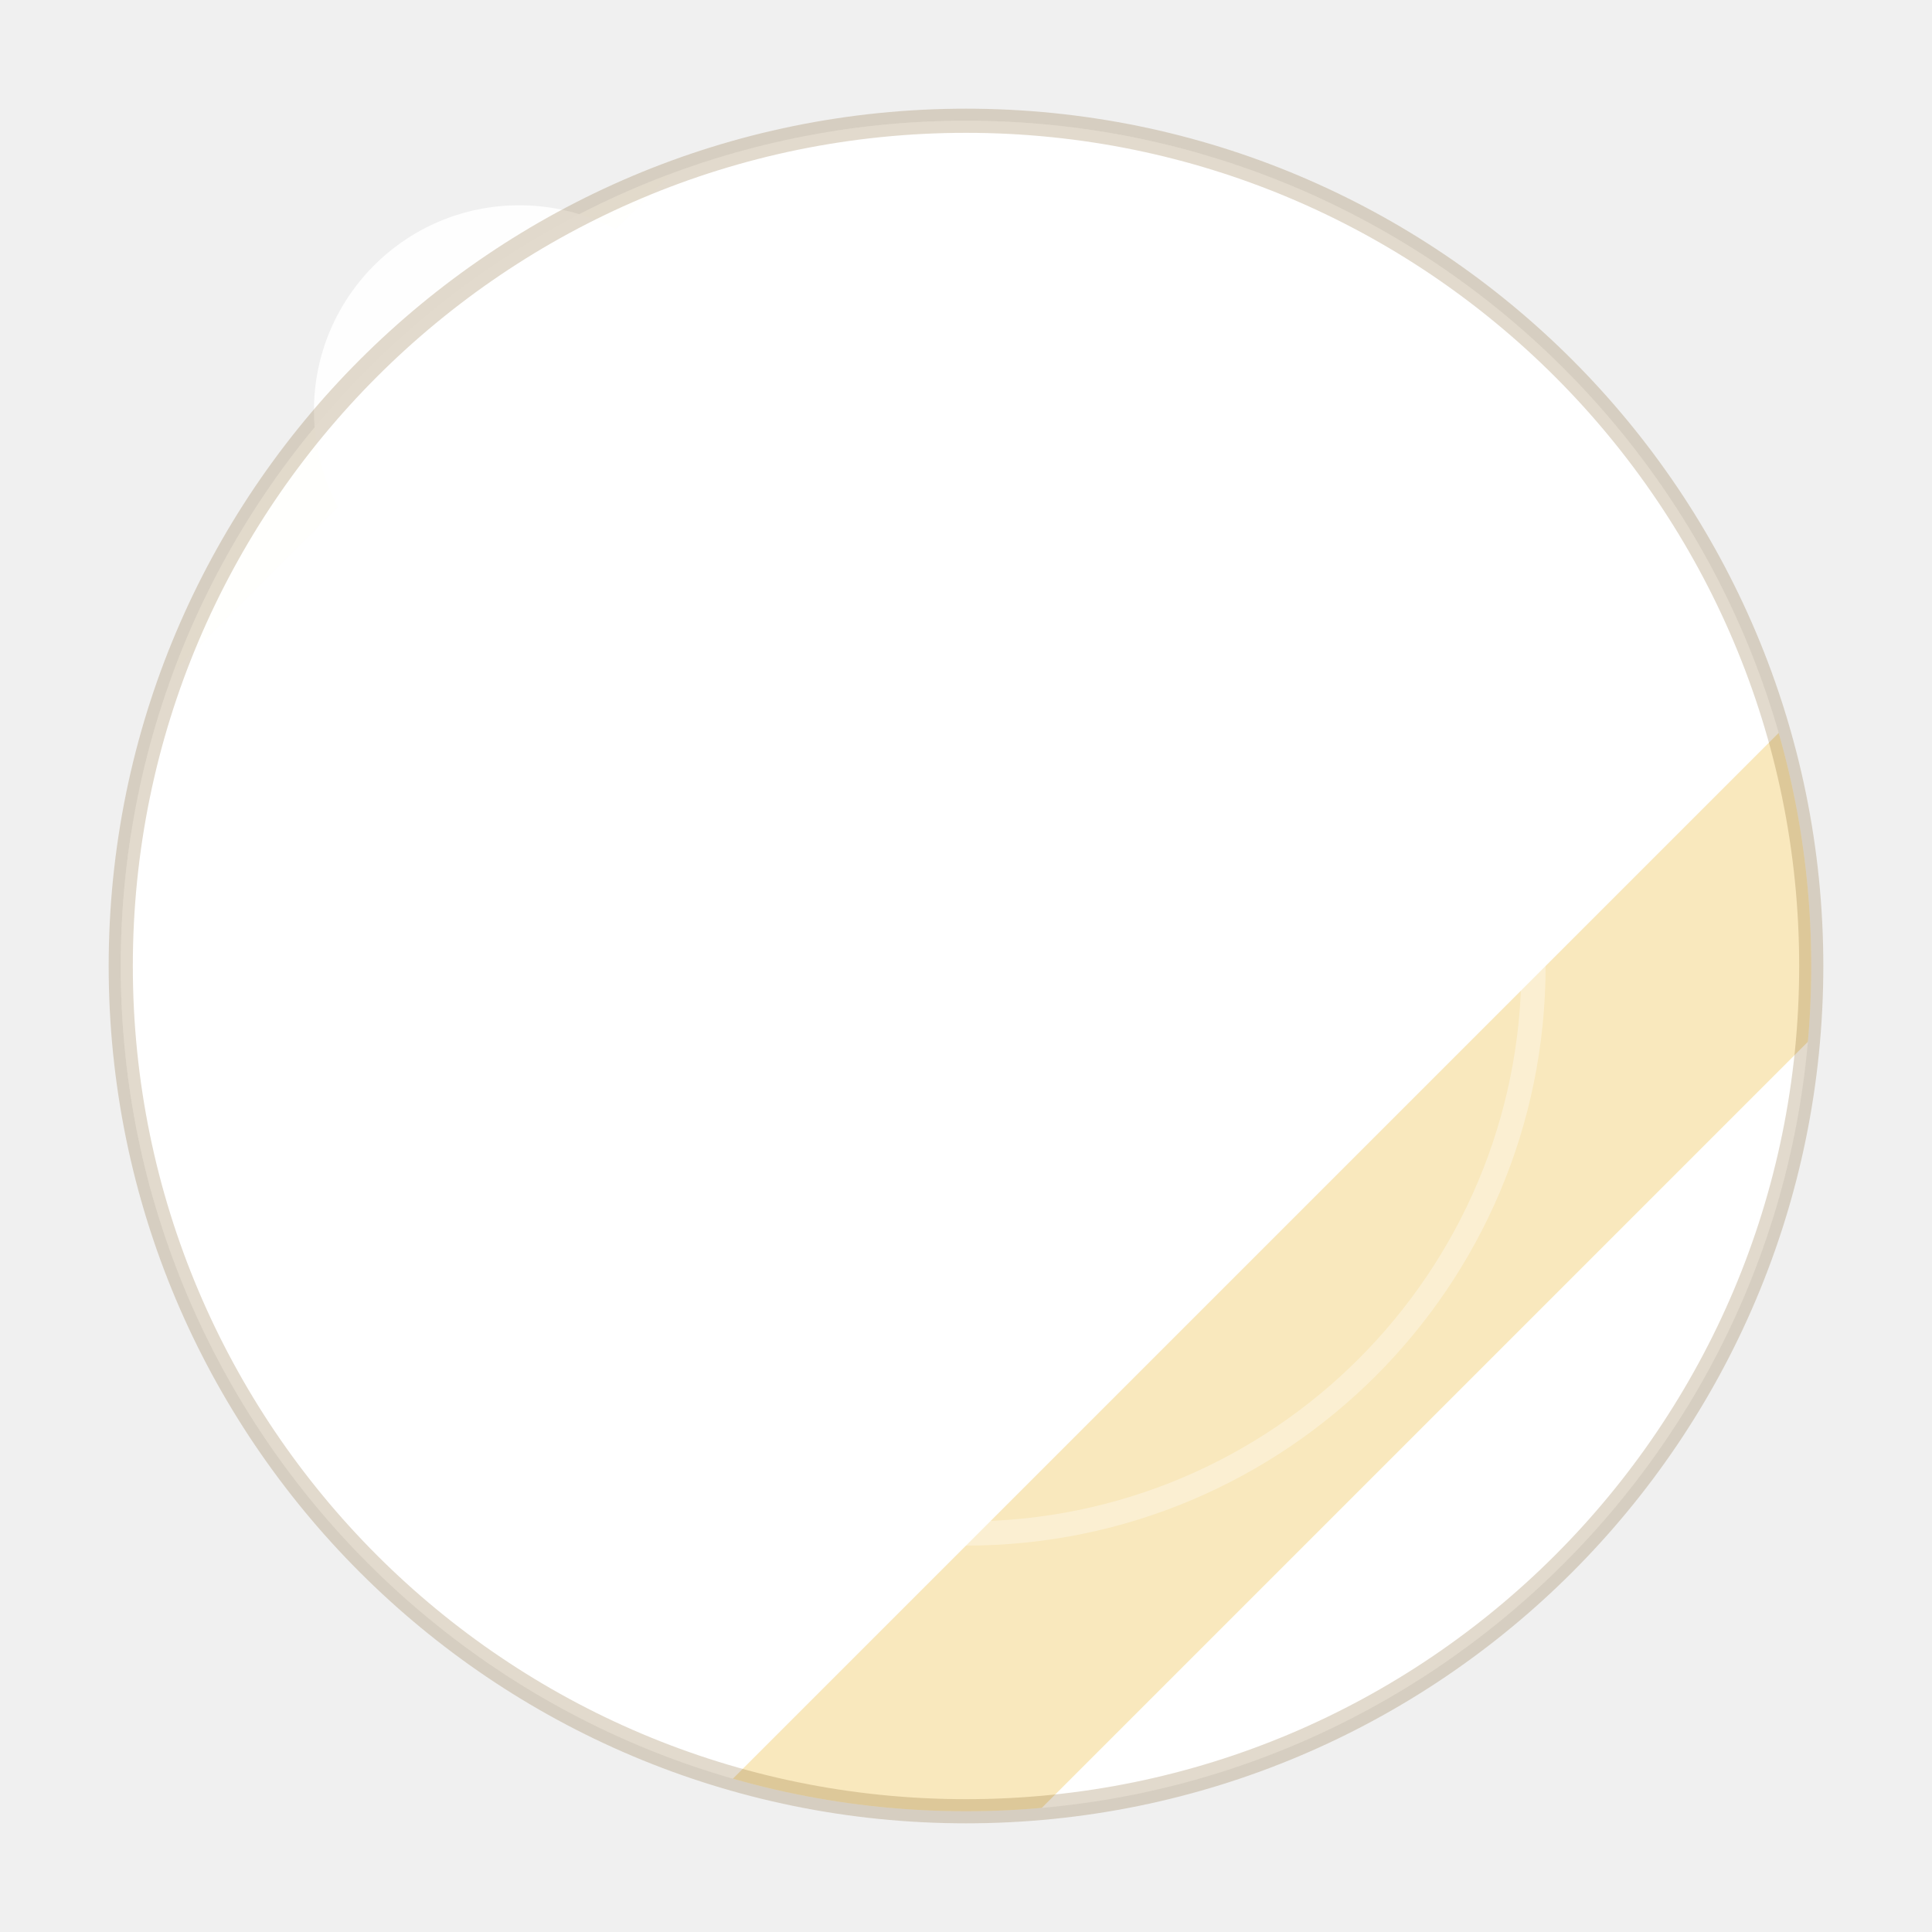
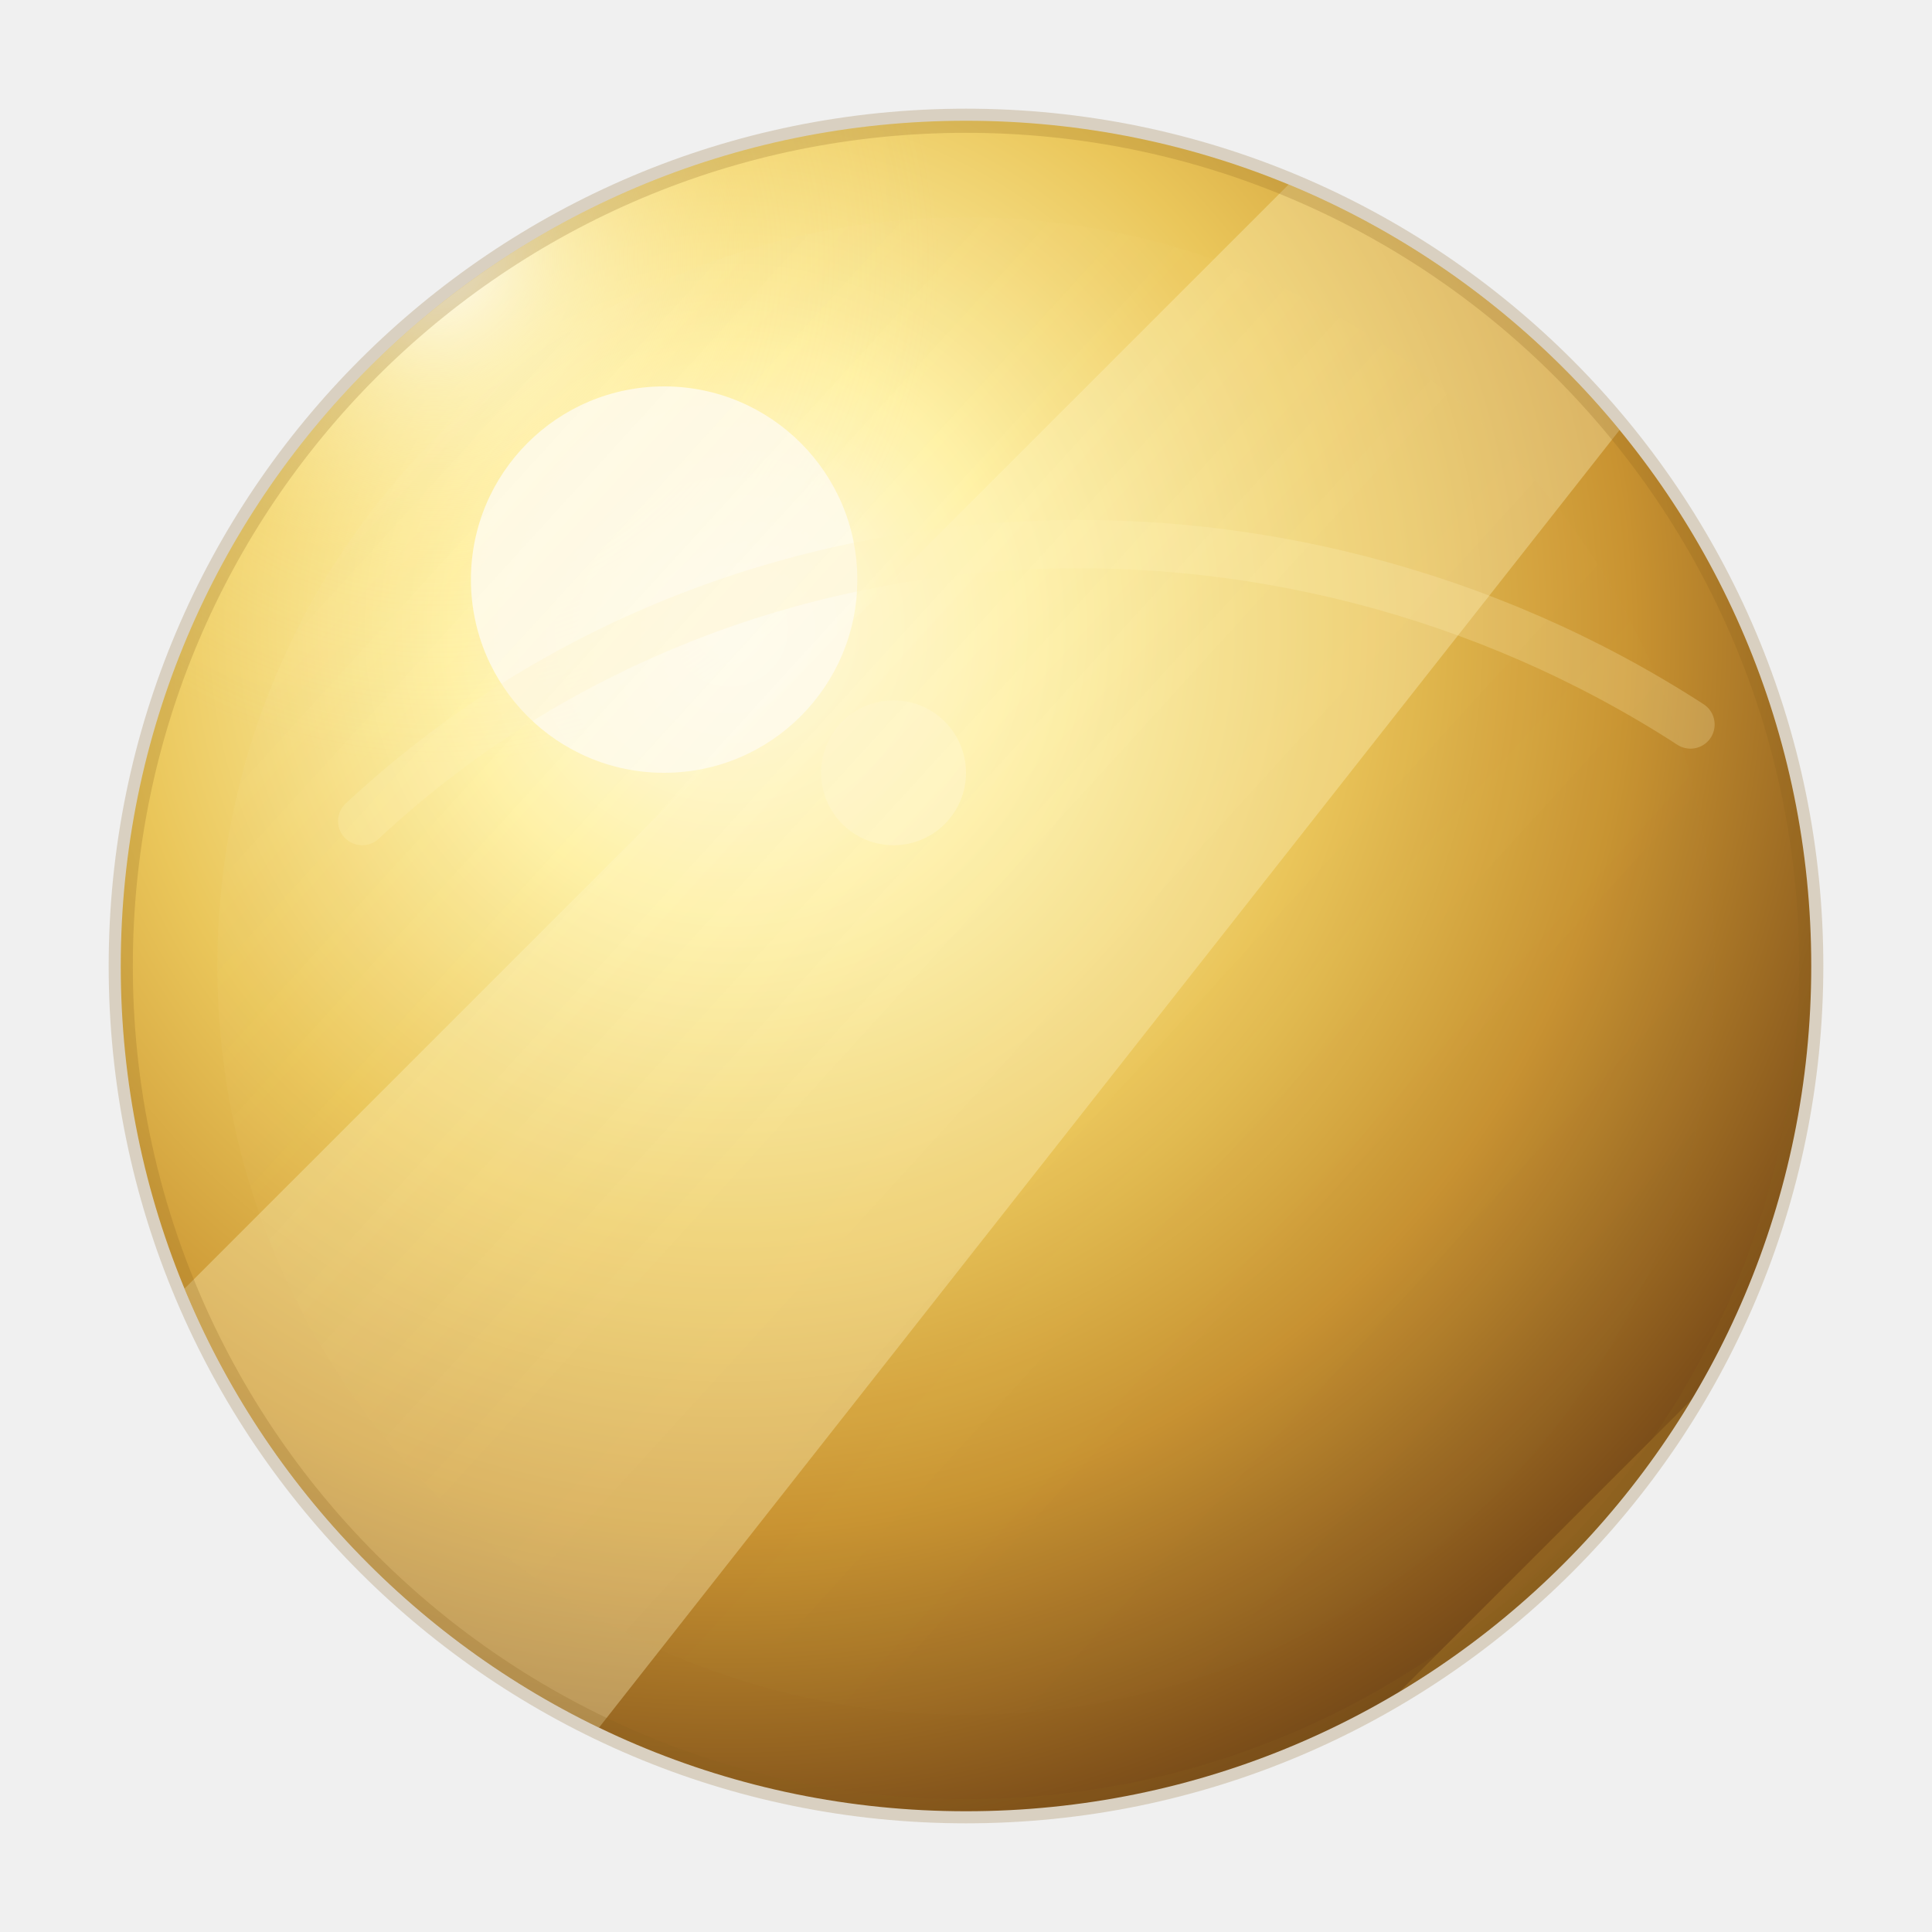
<svg xmlns="http://www.w3.org/2000/svg" viewBox="0 0 160 160">
  <defs>
-     <linearGradient id="g" x1="24" x2="136" y1="16" y2="146">
-       <stop offset="0" stop-color="#ffffff" />
-       <stop offset="0.28" stop-color="#f9e8a3" />
-       <stop offset="0.62" stop-color="#a9772b" />
-       <stop offset="1" stop-color="#26170a" />
+     <radialGradient id="base" cx="36%" cy="30%" r="92%">
+       <stop offset="0" stop-color="#fffef2" />
+       <stop offset="0.18" stop-color="#fff2a8" />
+       <stop offset="0.39" stop-color="#eac65a" />
+       <stop offset="0.58" stop-color="#c99331" />
+       <stop offset="0.78" stop-color="#80511a" />
+       <stop offset="1" stop-color="#2b190b" />
+     </radialGradient>
+     <radialGradient id="flare" cx="30%" cy="22%" r="44%">
+       <stop offset="0" stop-color="#ffffff" stop-opacity=".94" />
+       <stop offset=".26" stop-color="#fff8cf" stop-opacity=".52" />
+       <stop offset=".62" stop-color="#ffe68b" stop-opacity=".16" />
+       <stop offset="1" stop-color="#ffe68b" stop-opacity="0" />
+     </radialGradient>
+     <linearGradient id="glass" x1="12" y1="18" x2="148" y2="142" gradientUnits="userSpaceOnUse">
+       <stop offset="0" stop-color="#fffbea" stop-opacity=".58" />
+       <stop offset=".48" stop-color="#f4cf63" stop-opacity=".16" />
+       <stop offset="1" stop-color="#5f3912" stop-opacity=".38" />
    </linearGradient>
-     <clipPath id="c">
+     <clipPath id="clip">
      <circle cx="80" cy="80" r="70" />
    </clipPath>
  </defs>
-   <circle cx="80" cy="80" r="70" fill="url(#g)" />
-   <g clip-path="url(#c)">
-     <path d="M-8 88 88 -8h32L-8 120z" fill="#ffffff" opacity=".52" />
-     <path d="M48 160 160 48v28L76 160z" fill="#f0c861" opacity=".42" />
-     <path d="M-8 34 34 -8h44L-8 78z" fill="#fffefa" opacity=".4" />
-     <path d="M102 160 160 102v58z" fill="#4e3214" opacity=".56" />
+   <circle cx="80" cy="80" r="70" fill="url(#base)" />
+   <g clip-path="url(#clip)">
+     <path d="M-10 132 132 -10h38L30 168H-10z" fill="#fff7c8" opacity=".34" />
+     <path d="M88 168 168 88v38L128 168z" fill="#e6b33d" opacity=".2" />
+     <path d="M114 168 168 114v54z" fill="#4a2b10" opacity=".36" />
+     <circle cx="55" cy="48" r="48" fill="url(#flare)" />
+     <circle cx="55" cy="48" r="16" fill="#fffdf2" opacity=".84" />
+     <circle cx="74" cy="64" r="6" fill="#fff8d0" opacity=".54" />
+     <path d="M30 68c30-28 76-30 110-8" fill="none" stroke="#fff4bd" stroke-opacity=".24" stroke-width="4" stroke-linecap="round" />
+     <circle cx="80" cy="80" r="62" fill="url(#glass)" opacity=".18" />
  </g>
-   <circle cx="43" cy="34" r="17" fill="#fff" opacity=".9" />
-   <circle cx="61" cy="52" r="7" fill="#fff" opacity=".62" />
-   <circle cx="80" cy="80" r="47" fill="none" stroke="#fff" stroke-opacity=".32" stroke-width="2" />
-   <circle cx="80" cy="80" r="70" fill="none" stroke="#7b571d" stroke-opacity=".22" stroke-width="2" />
+   <circle cx="80" cy="80" r="70" fill="none" stroke="#8a601f" stroke-opacity=".22" stroke-width="2" />
</svg>
